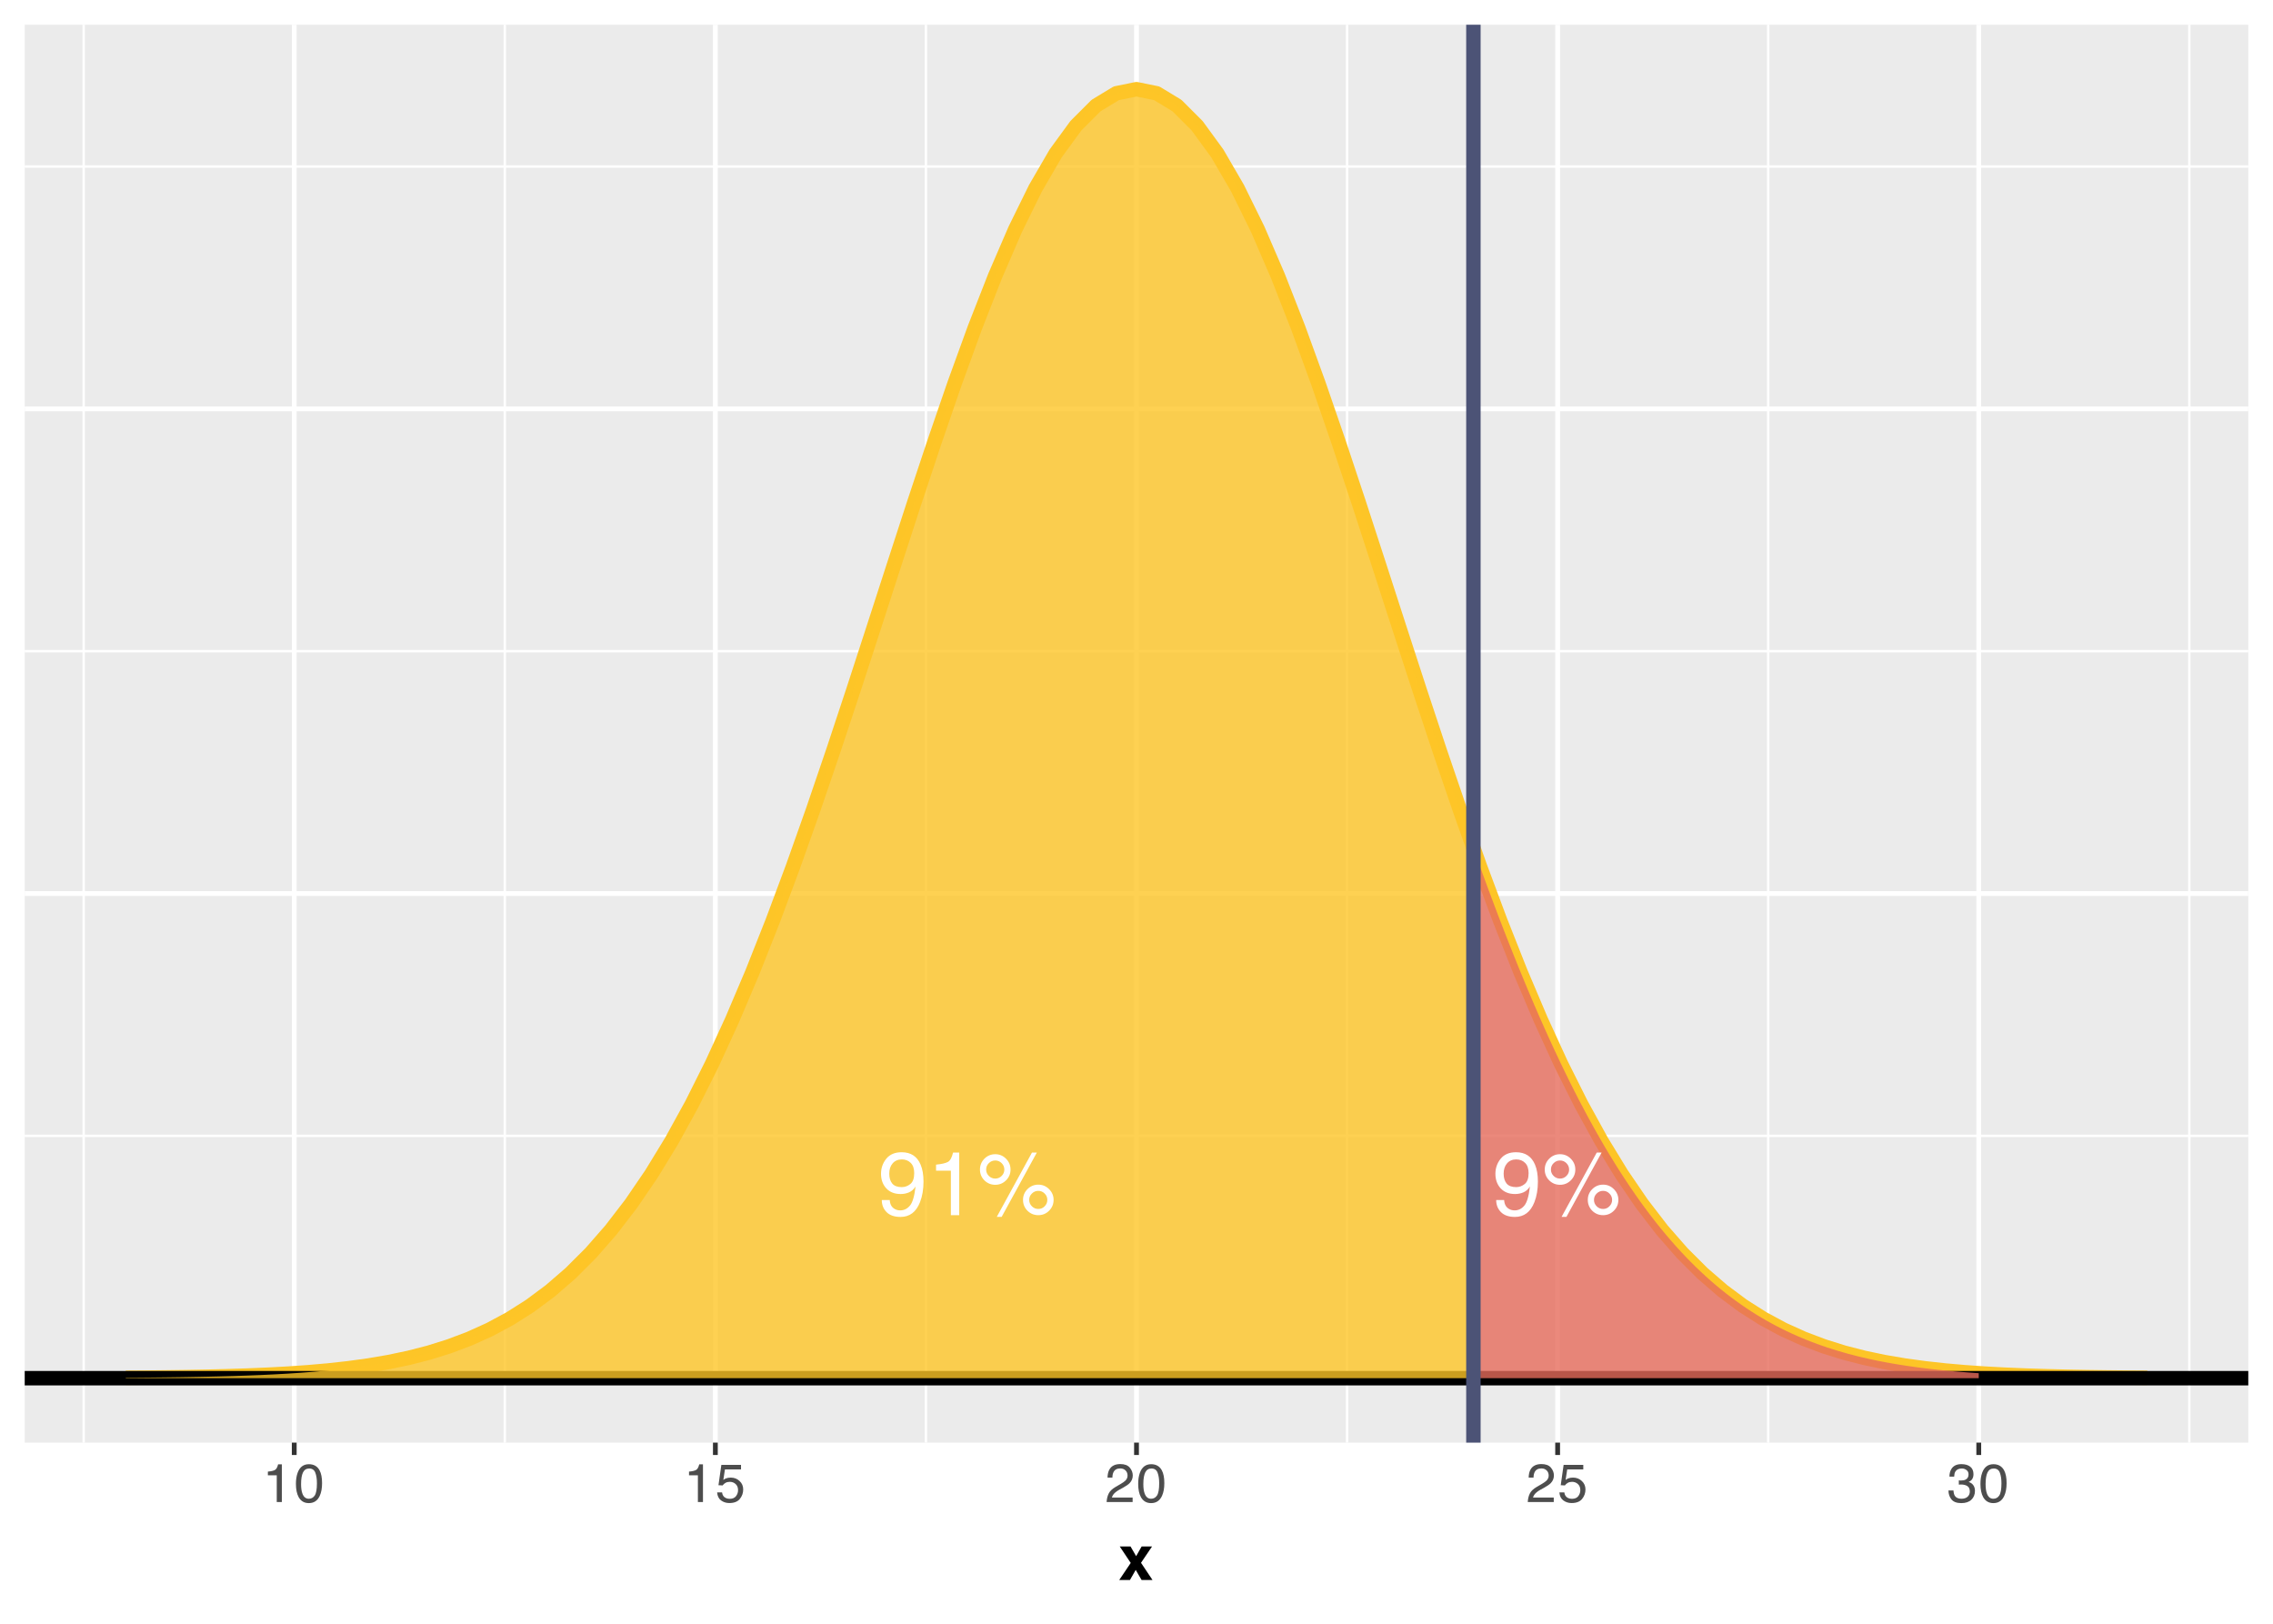
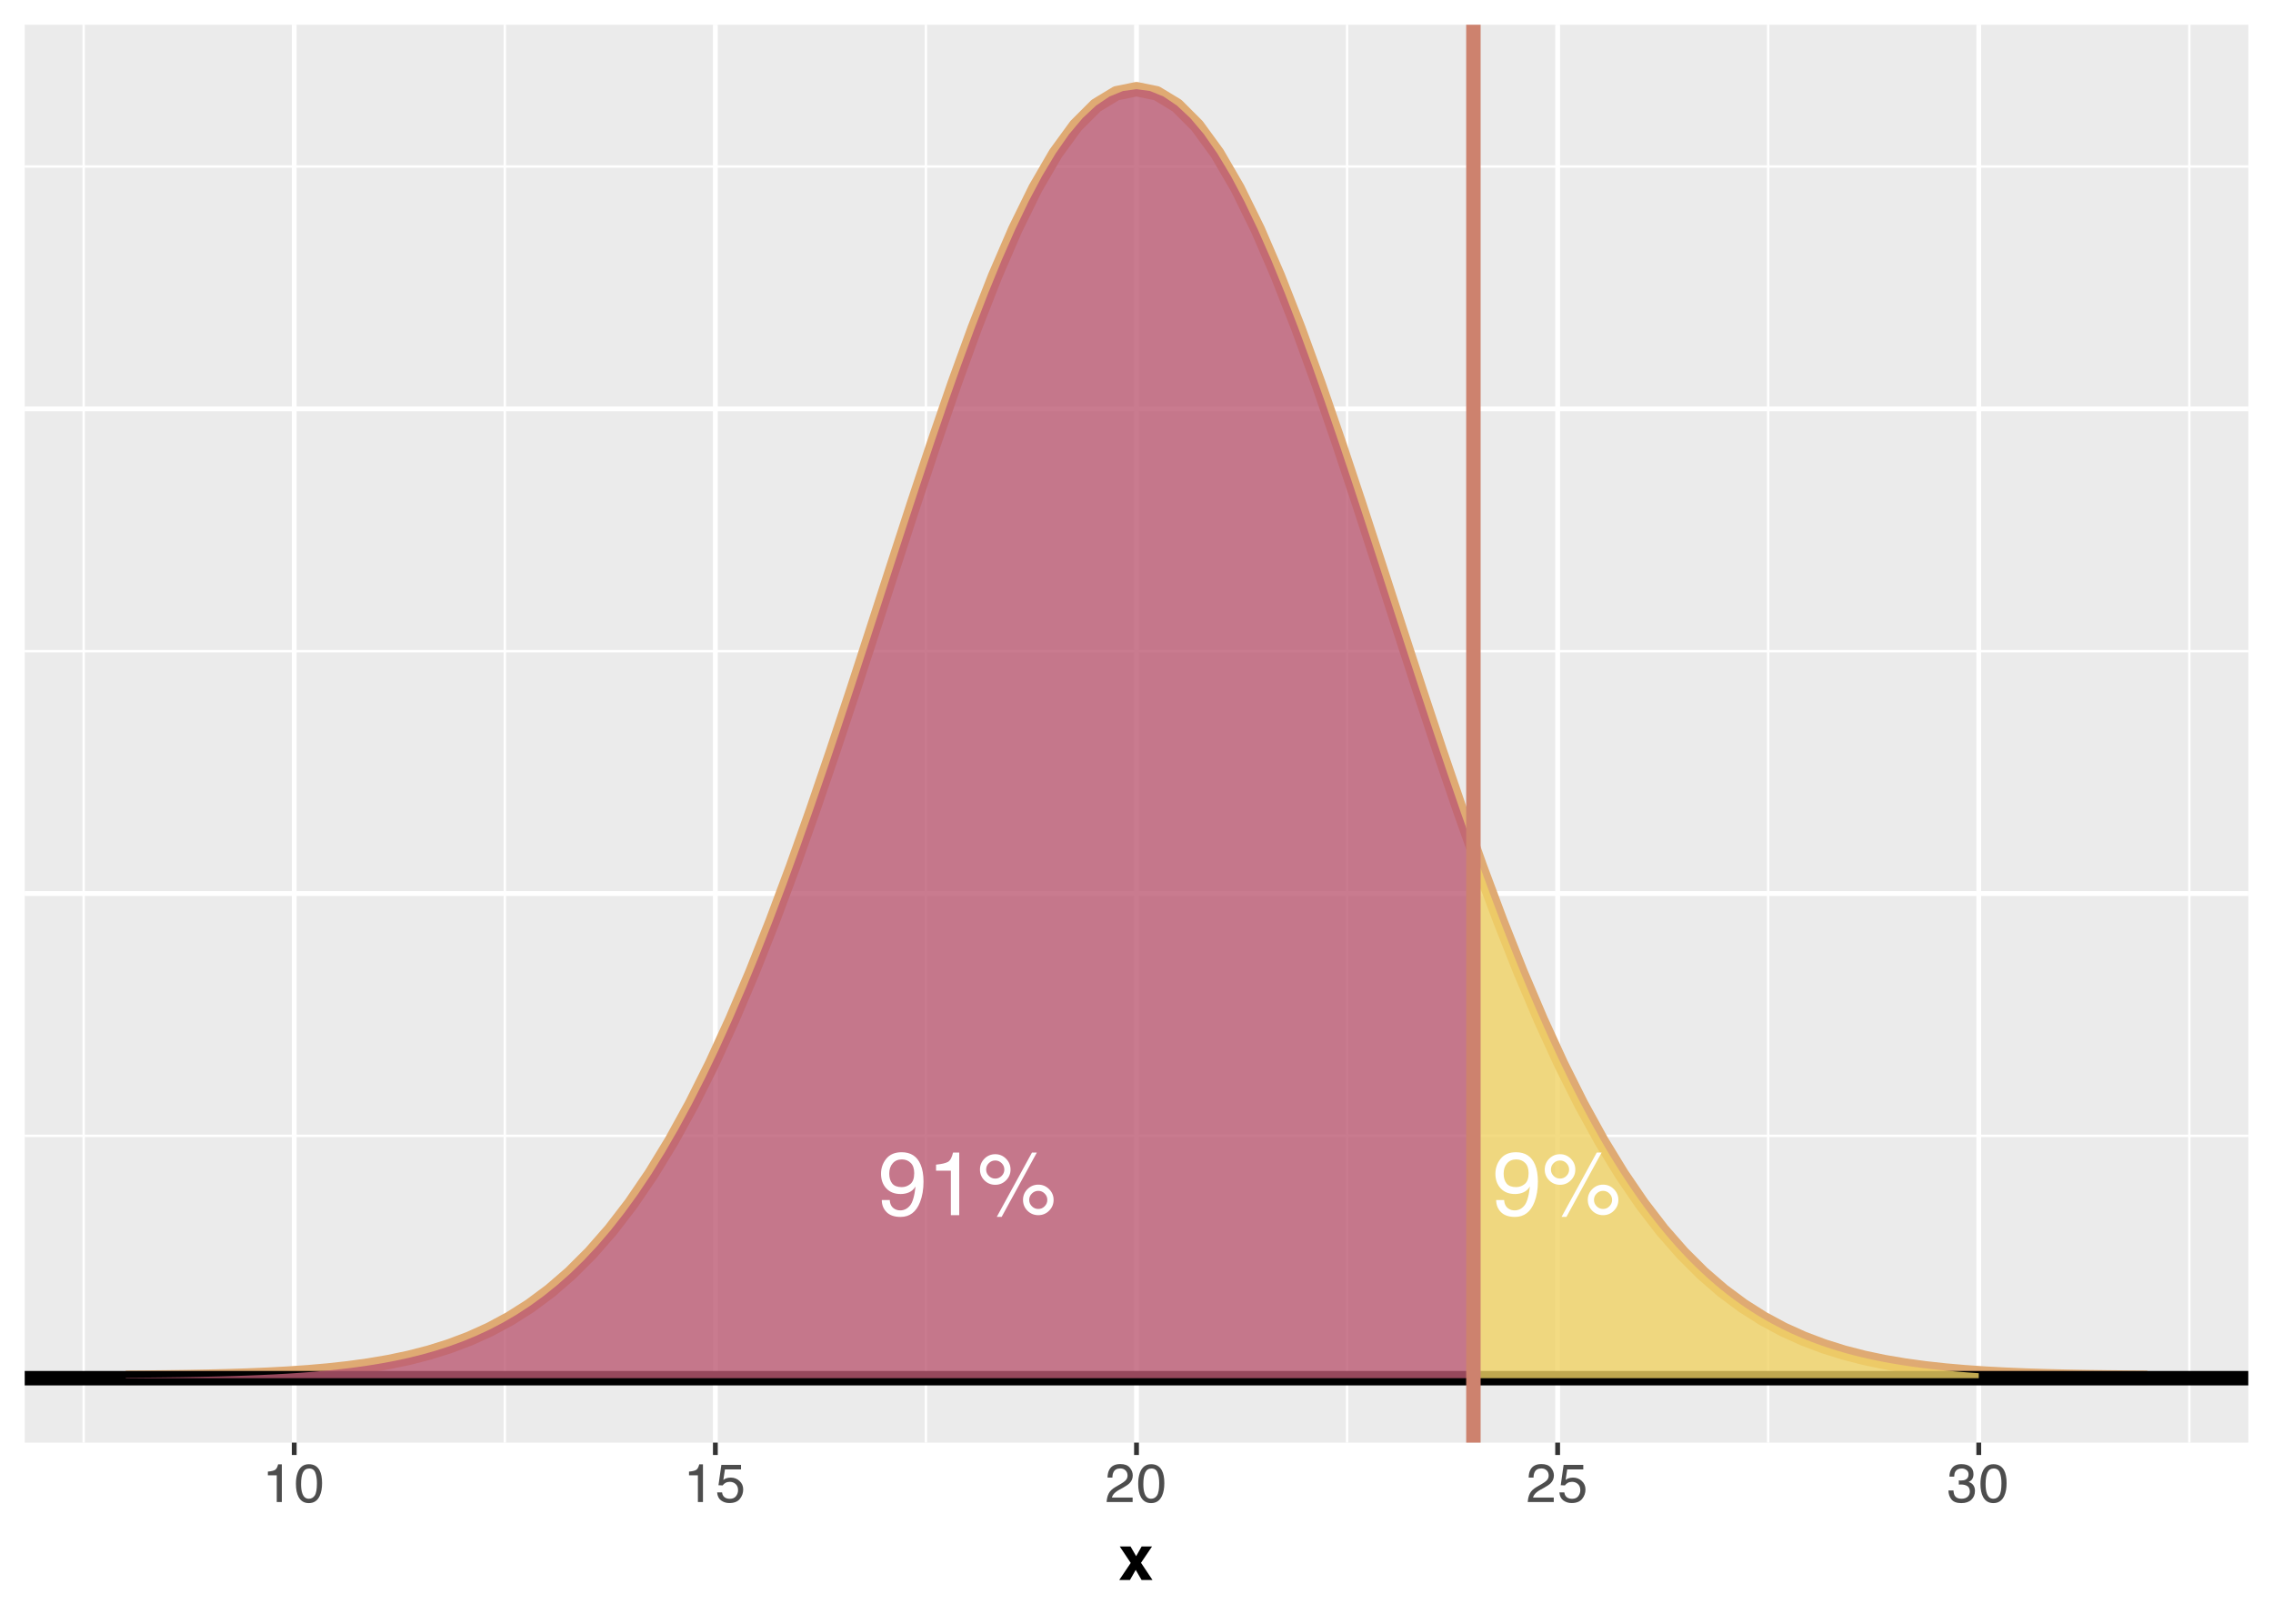
<svg xmlns="http://www.w3.org/2000/svg" xmlns:xlink="http://www.w3.org/1999/xlink" width="504" height="360" viewBox="0 0 504 360">
  <defs>
    <g>
      <g id="glyph-0-0">
        <path d="M 0.641 0 L 0.641 -14.297 L 11.984 -14.297 L 11.984 0 Z M 10.188 -1.797 L 10.188 -12.5 L 2.438 -12.5 L 2.438 -1.797 Z M 10.188 -1.797 " />
      </g>
      <g id="glyph-0-1">
        <path d="M 2.641 -3.359 C 2.691 -2.398 3.066 -1.734 3.766 -1.359 C 4.117 -1.16 4.52 -1.062 4.969 -1.062 C 5.801 -1.062 6.516 -1.41 7.109 -2.109 C 7.703 -2.805 8.117 -4.223 8.359 -6.359 C 7.973 -5.742 7.492 -5.312 6.922 -5.062 C 6.348 -4.812 5.727 -4.688 5.062 -4.688 C 3.719 -4.688 2.656 -5.102 1.875 -5.938 C 1.094 -6.781 0.703 -7.859 0.703 -9.172 C 0.703 -10.43 1.086 -11.539 1.859 -12.5 C 2.641 -13.469 3.781 -13.953 5.281 -13.953 C 7.312 -13.953 8.711 -13.035 9.484 -11.203 C 9.91 -10.203 10.125 -8.945 10.125 -7.438 C 10.125 -5.727 9.867 -4.219 9.359 -2.906 C 8.504 -0.707 7.062 0.391 5.031 0.391 C 3.676 0.391 2.645 0.035 1.938 -0.672 C 1.227 -1.391 0.875 -2.285 0.875 -3.359 Z M 5.297 -6.219 C 5.992 -6.219 6.629 -6.445 7.203 -6.906 C 7.773 -7.363 8.062 -8.164 8.062 -9.312 C 8.062 -10.332 7.801 -11.094 7.281 -11.594 C 6.77 -12.102 6.117 -12.359 5.328 -12.359 C 4.461 -12.359 3.781 -12.066 3.281 -11.484 C 2.781 -10.91 2.531 -10.145 2.531 -9.188 C 2.531 -8.281 2.75 -7.555 3.188 -7.016 C 3.633 -6.484 4.336 -6.219 5.297 -6.219 Z M 5.297 -6.219 " />
      </g>
      <g id="glyph-0-2">
        <path d="M 1.906 -9.859 L 1.906 -11.203 C 3.164 -11.328 4.047 -11.531 4.547 -11.812 C 5.047 -12.102 5.422 -12.789 5.672 -13.875 L 7.047 -13.875 L 7.047 0 L 5.188 0 L 5.188 -9.859 Z M 1.906 -9.859 " />
      </g>
      <g id="glyph-0-3">
        <path d="M 13.578 -6.766 C 14.516 -6.766 15.312 -6.43 15.969 -5.766 C 16.633 -5.109 16.969 -4.316 16.969 -3.391 C 16.969 -2.453 16.633 -1.648 15.969 -0.984 C 15.312 -0.328 14.516 0 13.578 0 C 12.641 0 11.836 -0.328 11.172 -0.984 C 10.516 -1.648 10.188 -2.453 10.188 -3.391 C 10.188 -4.316 10.516 -5.109 11.172 -5.766 C 11.836 -6.43 12.641 -6.766 13.578 -6.766 Z M 12.172 -13.875 L 13.25 -13.875 L 5.453 0.375 L 4.375 0.375 Z M 4.031 -8.109 C 4.582 -8.109 5.055 -8.305 5.453 -8.703 C 5.848 -9.098 6.047 -9.566 6.047 -10.109 C 6.047 -10.66 5.848 -11.133 5.453 -11.531 C 5.055 -11.926 4.582 -12.125 4.031 -12.125 C 3.477 -12.125 3.004 -11.926 2.609 -11.531 C 2.211 -11.145 2.016 -10.672 2.016 -10.109 C 2.016 -9.566 2.211 -9.098 2.609 -8.703 C 3.004 -8.305 3.477 -8.109 4.031 -8.109 Z M 4.031 -13.516 C 4.969 -13.516 5.766 -13.18 6.422 -12.516 C 7.086 -11.848 7.422 -11.047 7.422 -10.109 C 7.422 -9.18 7.086 -8.383 6.422 -7.719 C 5.766 -7.062 4.969 -6.734 4.031 -6.734 C 3.094 -6.734 2.289 -7.062 1.625 -7.719 C 0.969 -8.383 0.641 -9.18 0.641 -10.109 C 0.641 -11.047 0.969 -11.848 1.625 -12.516 C 2.289 -13.18 3.094 -13.516 4.031 -13.516 Z M 13.578 -1.375 C 14.129 -1.375 14.598 -1.57 14.984 -1.969 C 15.379 -2.363 15.578 -2.836 15.578 -3.391 C 15.578 -3.941 15.379 -4.41 14.984 -4.797 C 14.598 -5.191 14.129 -5.391 13.578 -5.391 C 13.023 -5.391 12.551 -5.191 12.156 -4.797 C 11.758 -4.41 11.562 -3.941 11.562 -3.391 C 11.562 -2.836 11.758 -2.363 12.156 -1.969 C 12.551 -1.57 13.023 -1.375 13.578 -1.375 Z M 13.578 -1.375 " />
      </g>
      <g id="glyph-1-0">
        <path d="M 0.391 0 L 0.391 -8.609 L 7.219 -8.609 L 7.219 0 Z M 6.141 -1.078 L 6.141 -7.531 L 1.469 -7.531 L 1.469 -1.078 Z M 6.141 -1.078 " />
      </g>
      <g id="glyph-1-1">
        <path d="M 1.156 -5.938 L 1.156 -6.75 C 1.914 -6.82 2.441 -6.945 2.734 -7.125 C 3.035 -7.301 3.266 -7.711 3.422 -8.359 L 4.25 -8.359 L 4.25 0 L 3.125 0 L 3.125 -5.938 Z M 1.156 -5.938 " />
      </g>
      <g id="glyph-1-2">
        <path d="M 3.25 -8.391 C 4.332 -8.391 5.117 -7.941 5.609 -7.047 C 5.984 -6.359 6.172 -5.41 6.172 -4.203 C 6.172 -3.066 6 -2.125 5.656 -1.375 C 5.164 -0.301 4.359 0.234 3.234 0.234 C 2.234 0.234 1.484 -0.203 0.984 -1.078 C 0.578 -1.816 0.375 -2.801 0.375 -4.031 C 0.375 -4.977 0.5 -5.797 0.75 -6.484 C 1.207 -7.754 2.039 -8.391 3.25 -8.391 Z M 3.234 -0.734 C 3.785 -0.734 4.223 -0.973 4.547 -1.453 C 4.867 -1.941 5.031 -2.848 5.031 -4.172 C 5.031 -5.117 4.91 -5.898 4.672 -6.516 C 4.441 -7.129 3.988 -7.438 3.312 -7.438 C 2.688 -7.438 2.227 -7.145 1.938 -6.562 C 1.656 -5.977 1.516 -5.117 1.516 -3.984 C 1.516 -3.129 1.609 -2.441 1.797 -1.922 C 2.078 -1.129 2.555 -0.734 3.234 -0.734 Z M 3.234 -0.734 " />
      </g>
      <g id="glyph-1-3">
        <path d="M 1.484 -2.141 C 1.555 -1.535 1.836 -1.117 2.328 -0.891 C 2.578 -0.773 2.863 -0.719 3.188 -0.719 C 3.812 -0.719 4.273 -0.914 4.578 -1.312 C 4.879 -1.707 5.031 -2.148 5.031 -2.641 C 5.031 -3.223 4.848 -3.676 4.484 -4 C 4.129 -4.32 3.703 -4.484 3.203 -4.484 C 2.836 -4.484 2.523 -4.41 2.266 -4.266 C 2.004 -4.129 1.785 -3.938 1.609 -3.688 L 0.688 -3.734 L 1.328 -8.25 L 5.688 -8.25 L 5.688 -7.234 L 2.125 -7.234 L 1.766 -4.906 C 1.961 -5.051 2.148 -5.16 2.328 -5.234 C 2.641 -5.359 3 -5.422 3.406 -5.422 C 4.176 -5.422 4.828 -5.172 5.359 -4.672 C 5.898 -4.18 6.172 -3.555 6.172 -2.797 C 6.172 -2.004 5.922 -1.301 5.422 -0.688 C 4.93 -0.082 4.148 0.219 3.078 0.219 C 2.398 0.219 1.797 0.023 1.266 -0.359 C 0.742 -0.742 0.453 -1.336 0.391 -2.141 Z M 1.484 -2.141 " />
      </g>
      <g id="glyph-1-4">
        <path d="M 0.375 0 C 0.414 -0.719 0.566 -1.344 0.828 -1.875 C 1.086 -2.414 1.594 -2.906 2.344 -3.344 L 3.469 -4 C 3.969 -4.289 4.32 -4.539 4.531 -4.75 C 4.852 -5.07 5.016 -5.441 5.016 -5.859 C 5.016 -6.348 4.863 -6.734 4.562 -7.016 C 4.27 -7.305 3.883 -7.453 3.406 -7.453 C 2.676 -7.453 2.176 -7.18 1.906 -6.641 C 1.75 -6.336 1.664 -5.93 1.656 -5.422 L 0.578 -5.422 C 0.586 -6.148 0.723 -6.742 0.984 -7.203 C 1.441 -8.016 2.25 -8.422 3.406 -8.422 C 4.363 -8.422 5.062 -8.16 5.5 -7.641 C 5.945 -7.117 6.172 -6.539 6.172 -5.906 C 6.172 -5.238 5.938 -4.664 5.469 -4.188 C 5.195 -3.906 4.707 -3.566 4 -3.172 L 3.188 -2.734 C 2.812 -2.523 2.516 -2.32 2.297 -2.125 C 1.898 -1.789 1.648 -1.414 1.547 -1 L 6.141 -1 L 6.141 0 Z M 0.375 0 " />
      </g>
      <g id="glyph-1-5">
        <path d="M 3.125 0.234 C 2.125 0.234 1.398 -0.035 0.953 -0.578 C 0.504 -1.129 0.281 -1.797 0.281 -2.578 L 1.391 -2.578 C 1.43 -2.035 1.531 -1.641 1.688 -1.391 C 1.969 -0.953 2.461 -0.734 3.172 -0.734 C 3.734 -0.734 4.18 -0.879 4.516 -1.172 C 4.848 -1.473 5.016 -1.859 5.016 -2.328 C 5.016 -2.898 4.836 -3.301 4.484 -3.531 C 4.129 -3.77 3.641 -3.891 3.016 -3.891 C 2.941 -3.891 2.867 -3.883 2.797 -3.875 C 2.723 -3.875 2.648 -3.875 2.578 -3.875 L 2.578 -4.812 C 2.691 -4.789 2.785 -4.781 2.859 -4.781 C 2.93 -4.781 3.008 -4.781 3.094 -4.781 C 3.488 -4.781 3.812 -4.844 4.062 -4.969 C 4.508 -5.188 4.734 -5.578 4.734 -6.141 C 4.734 -6.555 4.582 -6.875 4.281 -7.094 C 3.988 -7.32 3.645 -7.438 3.25 -7.438 C 2.551 -7.438 2.066 -7.203 1.797 -6.734 C 1.648 -6.484 1.566 -6.117 1.547 -5.641 L 0.5 -5.641 C 0.5 -6.266 0.625 -6.797 0.875 -7.234 C 1.301 -8.016 2.055 -8.406 3.141 -8.406 C 3.992 -8.406 4.656 -8.211 5.125 -7.828 C 5.594 -7.453 5.828 -6.898 5.828 -6.172 C 5.828 -5.66 5.691 -5.242 5.422 -4.922 C 5.242 -4.723 5.02 -4.566 4.75 -4.453 C 5.188 -4.328 5.531 -4.094 5.781 -3.75 C 6.031 -3.406 6.156 -2.984 6.156 -2.484 C 6.156 -1.68 5.891 -1.023 5.359 -0.516 C 4.836 -0.016 4.094 0.234 3.125 0.234 Z M 3.125 0.234 " />
      </g>
      <g id="glyph-2-0">
        <path d="M 1.047 -10.078 L 9.172 -10.078 L 9.172 0 L 1.047 0 Z M 7.906 -1.266 L 7.906 -8.812 L 2.312 -8.812 L 2.312 -1.266 Z M 7.906 -1.266 " />
      </g>
      <g id="glyph-2-1">
        <path d="M 7.547 0 L 5.125 0 L 3.828 -2.234 L 2.547 0 L 0.172 0 L 2.719 -3.781 L 0.281 -7.438 L 2.672 -7.438 L 3.922 -5.281 L 5.141 -7.438 L 7.453 -7.438 L 5 -3.812 Z M 7.547 0 " />
      </g>
    </g>
    <clipPath id="clip-0">
      <path clip-rule="nonzero" d="M 5.48 5.48 L 498.523 5.48 L 498.523 319.852 L 5.48 319.852 Z M 5.48 5.48 " />
    </clipPath>
    <clipPath id="clip-1">
      <path clip-rule="nonzero" d="M 5.48 251 L 498.523 251 L 498.523 253 L 5.48 253 Z M 5.48 251 " />
    </clipPath>
    <clipPath id="clip-2">
      <path clip-rule="nonzero" d="M 5.48 144 L 498.523 144 L 498.523 145 L 5.48 145 Z M 5.48 144 " />
    </clipPath>
    <clipPath id="clip-3">
      <path clip-rule="nonzero" d="M 5.48 36 L 498.523 36 L 498.523 38 L 5.48 38 Z M 5.48 36 " />
    </clipPath>
    <clipPath id="clip-4">
      <path clip-rule="nonzero" d="M 18 5.48 L 19 5.48 L 19 319.852 L 18 319.852 Z M 18 5.48 " />
    </clipPath>
    <clipPath id="clip-5">
      <path clip-rule="nonzero" d="M 111 5.48 L 113 5.48 L 113 319.852 L 111 319.852 Z M 111 5.48 " />
    </clipPath>
    <clipPath id="clip-6">
      <path clip-rule="nonzero" d="M 205 5.48 L 206 5.48 L 206 319.852 L 205 319.852 Z M 205 5.48 " />
    </clipPath>
    <clipPath id="clip-7">
      <path clip-rule="nonzero" d="M 298 5.48 L 299 5.48 L 299 319.852 L 298 319.852 Z M 298 5.48 " />
    </clipPath>
    <clipPath id="clip-8">
      <path clip-rule="nonzero" d="M 391 5.48 L 393 5.48 L 393 319.852 L 391 319.852 Z M 391 5.48 " />
    </clipPath>
    <clipPath id="clip-9">
      <path clip-rule="nonzero" d="M 485 5.48 L 486 5.48 L 486 319.852 L 485 319.852 Z M 485 5.48 " />
    </clipPath>
    <clipPath id="clip-10">
      <path clip-rule="nonzero" d="M 5.48 305 L 498.523 305 L 498.523 307 L 5.48 307 Z M 5.48 305 " />
    </clipPath>
    <clipPath id="clip-11">
      <path clip-rule="nonzero" d="M 5.48 197 L 498.523 197 L 498.523 199 L 5.48 199 Z M 5.48 197 " />
    </clipPath>
    <clipPath id="clip-12">
      <path clip-rule="nonzero" d="M 5.48 90 L 498.523 90 L 498.523 92 L 5.48 92 Z M 5.48 90 " />
    </clipPath>
    <clipPath id="clip-13">
      <path clip-rule="nonzero" d="M 64 5.48 L 66 5.48 L 66 319.852 L 64 319.852 Z M 64 5.48 " />
    </clipPath>
    <clipPath id="clip-14">
      <path clip-rule="nonzero" d="M 158 5.48 L 160 5.48 L 160 319.852 L 158 319.852 Z M 158 5.48 " />
    </clipPath>
    <clipPath id="clip-15">
      <path clip-rule="nonzero" d="M 251 5.48 L 253 5.48 L 253 319.852 L 251 319.852 Z M 251 5.48 " />
    </clipPath>
    <clipPath id="clip-16">
      <path clip-rule="nonzero" d="M 344 5.48 L 346 5.48 L 346 319.852 L 344 319.852 Z M 344 5.48 " />
    </clipPath>
    <clipPath id="clip-17">
      <path clip-rule="nonzero" d="M 438 5.48 L 440 5.48 L 440 319.852 L 438 319.852 Z M 438 5.48 " />
    </clipPath>
    <clipPath id="clip-18">
      <path clip-rule="nonzero" d="M 5.48 303 L 498.523 303 L 498.523 308 L 5.48 308 Z M 5.48 303 " />
    </clipPath>
    <clipPath id="clip-19">
      <path clip-rule="nonzero" d="M 325 5.48 L 329 5.48 L 329 319.852 L 325 319.852 Z M 325 5.48 " />
    </clipPath>
  </defs>
  <rect x="-50.4" y="-36" width="604.8" height="432" fill="rgb(100%, 100%, 100%)" fill-opacity="1" />
  <rect x="-50.4" y="-36" width="604.8" height="432" fill="rgb(100%, 100%, 100%)" fill-opacity="1" />
  <path fill="none" stroke-width="1.067" stroke-linecap="round" stroke-linejoin="round" stroke="rgb(100%, 100%, 100%)" stroke-opacity="1" stroke-miterlimit="10" d="M 0 360 L 504 360 L 504 0 L 0 0 Z M 0 360 " />
  <g clip-path="url(#clip-0)">
    <path fill-rule="nonzero" fill="rgb(92.157%, 92.157%, 92.157%)" fill-opacity="1" d="M 5.48 319.848 L 498.523 319.848 L 498.523 5.477 L 5.48 5.477 Z M 5.48 319.848 " />
  </g>
  <g clip-path="url(#clip-1)">
    <path fill="none" stroke-width="0.533" stroke-linecap="butt" stroke-linejoin="round" stroke="rgb(100%, 100%, 100%)" stroke-opacity="1" stroke-miterlimit="10" d="M 5.48 251.832 L 498.52 251.832 " />
  </g>
  <g clip-path="url(#clip-2)">
    <path fill="none" stroke-width="0.533" stroke-linecap="butt" stroke-linejoin="round" stroke="rgb(100%, 100%, 100%)" stroke-opacity="1" stroke-miterlimit="10" d="M 5.48 144.375 L 498.52 144.375 " />
  </g>
  <g clip-path="url(#clip-3)">
    <path fill="none" stroke-width="0.533" stroke-linecap="butt" stroke-linejoin="round" stroke="rgb(100%, 100%, 100%)" stroke-opacity="1" stroke-miterlimit="10" d="M 5.48 36.922 L 498.52 36.922 " />
  </g>
  <g clip-path="url(#clip-4)">
    <path fill="none" stroke-width="0.533" stroke-linecap="butt" stroke-linejoin="round" stroke="rgb(100%, 100%, 100%)" stroke-opacity="1" stroke-miterlimit="10" d="M 18.551 319.848 L 18.551 5.48 " />
  </g>
  <g clip-path="url(#clip-5)">
    <path fill="none" stroke-width="0.533" stroke-linecap="butt" stroke-linejoin="round" stroke="rgb(100%, 100%, 100%)" stroke-opacity="1" stroke-miterlimit="10" d="M 111.93 319.848 L 111.93 5.48 " />
  </g>
  <g clip-path="url(#clip-6)">
    <path fill="none" stroke-width="0.533" stroke-linecap="butt" stroke-linejoin="round" stroke="rgb(100%, 100%, 100%)" stroke-opacity="1" stroke-miterlimit="10" d="M 205.309 319.848 L 205.309 5.48 " />
  </g>
  <g clip-path="url(#clip-7)">
    <path fill="none" stroke-width="0.533" stroke-linecap="butt" stroke-linejoin="round" stroke="rgb(100%, 100%, 100%)" stroke-opacity="1" stroke-miterlimit="10" d="M 298.691 319.848 L 298.691 5.48 " />
  </g>
  <g clip-path="url(#clip-8)">
    <path fill="none" stroke-width="0.533" stroke-linecap="butt" stroke-linejoin="round" stroke="rgb(100%, 100%, 100%)" stroke-opacity="1" stroke-miterlimit="10" d="M 392.07 319.848 L 392.07 5.48 " />
  </g>
  <g clip-path="url(#clip-9)">
    <path fill="none" stroke-width="0.533" stroke-linecap="butt" stroke-linejoin="round" stroke="rgb(100%, 100%, 100%)" stroke-opacity="1" stroke-miterlimit="10" d="M 485.449 319.848 L 485.449 5.48 " />
  </g>
  <g clip-path="url(#clip-10)">
    <path fill="none" stroke-width="1.067" stroke-linecap="butt" stroke-linejoin="round" stroke="rgb(100%, 100%, 100%)" stroke-opacity="1" stroke-miterlimit="10" d="M 5.48 305.559 L 498.52 305.559 " />
  </g>
  <g clip-path="url(#clip-11)">
    <path fill="none" stroke-width="1.067" stroke-linecap="butt" stroke-linejoin="round" stroke="rgb(100%, 100%, 100%)" stroke-opacity="1" stroke-miterlimit="10" d="M 5.48 198.105 L 498.52 198.105 " />
  </g>
  <g clip-path="url(#clip-12)">
    <path fill="none" stroke-width="1.067" stroke-linecap="butt" stroke-linejoin="round" stroke="rgb(100%, 100%, 100%)" stroke-opacity="1" stroke-miterlimit="10" d="M 5.48 90.648 L 498.52 90.648 " />
  </g>
  <g clip-path="url(#clip-13)">
    <path fill="none" stroke-width="1.067" stroke-linecap="butt" stroke-linejoin="round" stroke="rgb(100%, 100%, 100%)" stroke-opacity="1" stroke-miterlimit="10" d="M 65.242 319.848 L 65.242 5.48 " />
  </g>
  <g clip-path="url(#clip-14)">
    <path fill="none" stroke-width="1.067" stroke-linecap="butt" stroke-linejoin="round" stroke="rgb(100%, 100%, 100%)" stroke-opacity="1" stroke-miterlimit="10" d="M 158.621 319.848 L 158.621 5.48 " />
  </g>
  <g clip-path="url(#clip-15)">
    <path fill="none" stroke-width="1.067" stroke-linecap="butt" stroke-linejoin="round" stroke="rgb(100%, 100%, 100%)" stroke-opacity="1" stroke-miterlimit="10" d="M 252 319.848 L 252 5.48 " />
  </g>
  <g clip-path="url(#clip-16)">
    <path fill="none" stroke-width="1.067" stroke-linecap="butt" stroke-linejoin="round" stroke="rgb(100%, 100%, 100%)" stroke-opacity="1" stroke-miterlimit="10" d="M 345.379 319.848 L 345.379 5.48 " />
  </g>
  <g clip-path="url(#clip-17)">
    <path fill="none" stroke-width="1.067" stroke-linecap="butt" stroke-linejoin="round" stroke="rgb(100%, 100%, 100%)" stroke-opacity="1" stroke-miterlimit="10" d="M 438.758 319.848 L 438.758 5.48 " />
  </g>
-   <path fill="none" stroke-width="3.201" stroke-linecap="butt" stroke-linejoin="round" stroke="rgb(99.216%, 77.255%, 15.294%)" stroke-opacity="1" stroke-miterlimit="10" d="M 27.891 305.465 L 32.371 305.43 L 36.855 305.379 L 41.336 305.316 L 45.82 305.23 L 50.301 305.121 L 54.785 304.977 L 59.266 304.789 L 63.746 304.551 L 68.23 304.242 L 72.711 303.852 L 77.195 303.359 L 81.676 302.746 L 86.16 301.984 L 90.641 301.043 L 95.125 299.891 L 99.605 298.488 L 104.086 296.797 L 108.57 294.773 L 113.051 292.363 L 117.535 289.516 L 122.016 286.184 L 126.5 282.305 L 130.98 277.832 L 135.465 272.707 L 139.945 266.883 L 144.426 260.316 L 148.91 252.973 L 153.391 244.828 L 157.875 235.871 L 162.355 226.098 L 166.84 215.539 L 171.32 204.223 L 175.805 192.211 L 180.285 179.586 L 184.766 166.449 L 189.25 152.922 L 193.73 139.148 L 198.215 125.289 L 202.695 111.52 L 207.18 98.031 L 211.66 85.023 L 216.141 72.695 L 220.625 61.246 L 225.105 50.867 L 229.59 41.742 L 234.07 34.031 L 238.555 27.883 L 243.035 23.402 L 247.52 20.684 L 252 19.77 L 256.48 20.684 L 260.965 23.402 L 265.445 27.883 L 269.93 34.031 L 274.41 41.742 L 278.895 50.867 L 283.375 61.246 L 287.859 72.695 L 292.34 85.023 L 296.82 98.031 L 301.305 111.52 L 305.785 125.289 L 310.27 139.148 L 314.75 152.922 L 319.234 166.449 L 323.715 179.586 L 328.195 192.211 L 332.68 204.223 L 337.16 215.539 L 341.645 226.098 L 346.125 235.871 L 350.609 244.828 L 355.09 252.973 L 359.574 260.316 L 364.055 266.883 L 368.535 272.707 L 373.02 277.832 L 377.5 282.305 L 381.984 286.184 L 386.465 289.516 L 390.949 292.363 L 395.43 294.773 L 399.914 296.797 L 404.395 298.488 L 408.875 299.891 L 413.359 301.043 L 417.84 301.984 L 422.324 302.746 L 426.805 303.359 L 431.289 303.852 L 435.77 304.242 L 440.254 304.551 L 444.734 304.789 L 449.215 304.977 L 453.699 305.121 L 458.18 305.23 L 462.664 305.316 L 467.145 305.379 L 471.629 305.43 L 476.109 305.465 " />
+   <path fill="none" stroke-width="3.201" stroke-linecap="butt" stroke-linejoin="round" stroke="rgb(87.451%, 66.667%, 45.098%)" stroke-opacity="1" stroke-miterlimit="10" d="M 27.891 305.465 L 32.371 305.43 L 36.855 305.379 L 41.336 305.316 L 45.82 305.23 L 50.301 305.121 L 54.785 304.977 L 59.266 304.789 L 63.746 304.551 L 68.23 304.242 L 72.711 303.852 L 77.195 303.359 L 81.676 302.746 L 86.16 301.984 L 90.641 301.043 L 95.125 299.891 L 99.605 298.488 L 104.086 296.797 L 108.57 294.773 L 113.051 292.363 L 117.535 289.516 L 122.016 286.184 L 126.5 282.305 L 130.98 277.832 L 135.465 272.707 L 139.945 266.883 L 144.426 260.316 L 148.91 252.973 L 153.391 244.828 L 157.875 235.871 L 162.355 226.098 L 166.84 215.539 L 171.32 204.223 L 175.805 192.211 L 180.285 179.586 L 184.766 166.449 L 189.25 152.922 L 193.73 139.148 L 198.215 125.289 L 202.695 111.52 L 207.18 98.031 L 211.66 85.023 L 216.141 72.695 L 220.625 61.246 L 225.105 50.867 L 229.59 41.742 L 234.07 34.031 L 238.555 27.883 L 243.035 23.402 L 247.52 20.684 L 252 19.77 L 256.48 20.684 L 260.965 23.402 L 265.445 27.883 L 269.93 34.031 L 274.41 41.742 L 278.895 50.867 L 283.375 61.246 L 287.859 72.695 L 292.34 85.023 L 296.82 98.031 L 301.305 111.52 L 305.785 125.289 L 310.27 139.148 L 314.75 152.922 L 319.234 166.449 L 323.715 179.586 L 328.195 192.211 L 332.68 204.223 L 337.16 215.539 L 341.645 226.098 L 346.125 235.871 L 350.609 244.828 L 355.09 252.973 L 359.574 260.316 L 364.055 266.883 L 368.535 272.707 L 373.02 277.832 L 377.5 282.305 L 381.984 286.184 L 386.465 289.516 L 390.949 292.363 L 395.43 294.773 L 399.914 296.797 L 404.395 298.488 L 408.875 299.891 L 413.359 301.043 L 417.84 301.984 L 422.324 302.746 L 426.805 303.359 L 431.289 303.852 L 435.77 304.242 L 440.254 304.551 L 444.734 304.789 L 449.215 304.977 L 453.699 305.121 L 458.18 305.23 L 462.664 305.316 L 467.145 305.379 L 471.629 305.43 L 476.109 305.465 " />
  <g clip-path="url(#clip-18)">
    <path fill="none" stroke-width="3.201" stroke-linecap="butt" stroke-linejoin="round" stroke="rgb(0%, 0%, 0%)" stroke-opacity="1" stroke-miterlimit="10" d="M 5.48 305.559 L 498.52 305.559 " />
  </g>
-   <path fill-rule="nonzero" fill="rgb(99.216%, 77.255%, 15.294%)" fill-opacity="0.8" d="M 27.891 305.465 L 30.879 305.441 L 33.867 305.414 L 36.855 305.379 L 39.844 305.34 L 42.832 305.289 L 45.82 305.23 L 48.809 305.16 L 51.797 305.078 L 54.785 304.977 L 57.773 304.859 L 60.762 304.715 L 63.746 304.551 L 66.734 304.352 L 69.723 304.121 L 72.711 303.852 L 75.699 303.535 L 78.688 303.172 L 81.676 302.746 L 84.664 302.254 L 87.652 301.691 L 90.641 301.043 L 93.629 300.301 L 96.617 299.453 L 99.605 298.488 L 102.594 297.395 L 105.582 296.16 L 108.57 294.773 L 111.559 293.211 L 114.547 291.465 L 117.535 289.516 L 120.523 287.352 L 123.512 284.953 L 126.5 282.305 L 129.488 279.395 L 132.477 276.199 L 135.465 272.707 L 138.449 268.902 L 141.438 264.777 L 144.426 260.316 L 147.414 255.508 L 150.402 250.348 L 153.391 244.828 L 156.379 238.945 L 159.367 232.703 L 162.355 226.098 L 165.344 219.145 L 168.332 211.848 L 171.32 204.223 L 174.309 196.289 L 177.297 188.066 L 180.285 179.586 L 183.273 170.879 L 186.262 161.977 L 189.25 152.922 L 192.238 143.758 L 195.227 134.531 L 198.215 125.289 L 201.203 116.09 L 204.191 106.984 L 207.18 98.031 L 210.168 89.293 L 213.156 80.828 L 216.141 72.695 L 219.129 64.953 L 222.117 57.656 L 225.105 50.867 L 228.094 44.633 L 231.082 39.008 L 234.07 34.031 L 237.059 29.75 L 240.047 26.199 L 243.035 23.402 L 246.023 21.391 L 249.012 20.176 L 252 19.77 L 254.988 20.176 L 257.977 21.391 L 260.965 23.402 L 263.953 26.199 L 266.941 29.75 L 269.93 34.031 L 272.918 39.008 L 275.906 44.633 L 278.895 50.867 L 281.883 57.656 L 284.871 64.953 L 287.859 72.695 L 290.844 80.828 L 293.832 89.293 L 296.82 98.031 L 299.809 106.984 L 302.797 116.09 L 305.785 125.289 L 308.773 134.531 L 311.762 143.758 L 314.75 152.922 L 317.738 161.977 L 320.727 170.879 L 323.715 179.586 L 326.703 188.066 L 326.703 305.559 L 27.891 305.559 Z M 27.891 305.465 " />
-   <path fill-rule="nonzero" fill="rgb(90.196%, 42.353%, 36.078%)" fill-opacity="0.8" d="M 326.703 188.066 L 327.824 191.184 L 328.945 194.258 L 330.066 197.297 L 331.184 200.293 L 332.305 203.246 L 333.426 206.156 L 334.547 209.023 L 335.668 211.848 L 336.789 214.621 L 337.91 217.352 L 339.027 220.031 L 340.148 222.664 L 341.27 225.25 L 342.391 227.785 L 343.512 230.27 L 344.633 232.703 L 345.754 235.086 L 346.875 237.418 L 347.992 239.703 L 349.113 241.934 L 350.234 244.113 L 351.355 246.242 L 352.477 248.32 L 353.598 250.348 L 354.719 252.324 L 355.836 254.254 L 356.957 256.129 L 358.078 257.957 L 359.199 259.734 L 360.32 261.465 L 361.441 263.145 L 362.562 264.777 L 363.68 266.363 L 364.801 267.902 L 365.922 269.398 L 367.043 270.844 L 368.164 272.25 L 369.285 273.609 L 370.406 274.926 L 371.523 276.199 L 372.645 277.43 L 373.766 278.621 L 374.887 279.773 L 376.008 280.883 L 377.129 281.957 L 378.25 282.992 L 379.367 283.992 L 380.488 284.953 L 381.609 285.883 L 382.73 286.773 L 383.852 287.637 L 384.973 288.461 L 386.094 289.258 L 387.211 290.023 L 388.332 290.758 L 389.453 291.465 L 390.574 292.141 L 391.695 292.793 L 392.816 293.414 L 393.938 294.012 L 395.055 294.586 L 396.176 295.133 L 397.297 295.66 L 398.418 296.16 L 399.539 296.641 L 400.66 297.102 L 401.781 297.539 L 402.902 297.961 L 404.02 298.359 L 405.141 298.742 L 406.262 299.105 L 407.383 299.453 L 408.504 299.781 L 409.625 300.098 L 410.746 300.398 L 411.863 300.684 L 412.984 300.953 L 414.105 301.211 L 415.227 301.457 L 416.348 301.691 L 417.469 301.91 L 418.59 302.121 L 419.707 302.32 L 420.828 302.508 L 421.949 302.688 L 423.07 302.859 L 424.191 303.02 L 425.312 303.172 L 426.434 303.316 L 427.551 303.449 L 428.672 303.578 L 429.793 303.699 L 430.914 303.816 L 433.156 304.027 L 434.277 304.121 L 435.395 304.211 L 436.516 304.297 L 437.637 304.379 L 438.758 304.453 L 438.758 305.559 L 326.703 305.559 Z M 326.703 188.066 " />
+   <path fill-rule="nonzero" fill="rgb(73.333%, 35.294%, 45.098%)" fill-opacity="0.8" d="M 27.891 305.465 L 30.879 305.441 L 33.867 305.414 L 36.855 305.379 L 39.844 305.34 L 42.832 305.289 L 45.82 305.23 L 48.809 305.16 L 51.797 305.078 L 54.785 304.977 L 57.773 304.859 L 60.762 304.715 L 63.746 304.551 L 66.734 304.352 L 69.723 304.121 L 72.711 303.852 L 75.699 303.535 L 78.688 303.172 L 81.676 302.746 L 84.664 302.254 L 87.652 301.691 L 90.641 301.043 L 93.629 300.301 L 96.617 299.453 L 99.605 298.488 L 102.594 297.395 L 105.582 296.16 L 108.57 294.773 L 111.559 293.211 L 114.547 291.465 L 117.535 289.516 L 120.523 287.352 L 123.512 284.953 L 126.5 282.305 L 129.488 279.395 L 132.477 276.199 L 135.465 272.707 L 138.449 268.902 L 141.438 264.777 L 144.426 260.316 L 147.414 255.508 L 150.402 250.348 L 153.391 244.828 L 156.379 238.945 L 159.367 232.703 L 162.355 226.098 L 165.344 219.145 L 168.332 211.848 L 171.32 204.223 L 174.309 196.289 L 177.297 188.066 L 180.285 179.586 L 183.273 170.879 L 186.262 161.977 L 189.25 152.922 L 192.238 143.758 L 195.227 134.531 L 198.215 125.289 L 201.203 116.09 L 204.191 106.984 L 207.18 98.031 L 210.168 89.293 L 213.156 80.828 L 216.141 72.695 L 219.129 64.953 L 222.117 57.656 L 225.105 50.867 L 228.094 44.633 L 231.082 39.008 L 234.07 34.031 L 237.059 29.75 L 240.047 26.199 L 243.035 23.402 L 246.023 21.391 L 249.012 20.176 L 252 19.77 L 254.988 20.176 L 257.977 21.391 L 260.965 23.402 L 263.953 26.199 L 266.941 29.75 L 269.93 34.031 L 272.918 39.008 L 275.906 44.633 L 278.895 50.867 L 281.883 57.656 L 284.871 64.953 L 287.859 72.695 L 290.844 80.828 L 293.832 89.293 L 296.82 98.031 L 299.809 106.984 L 302.797 116.09 L 305.785 125.289 L 308.773 134.531 L 311.762 143.758 L 314.75 152.922 L 317.738 161.977 L 320.727 170.879 L 323.715 179.586 L 326.703 188.066 L 326.703 305.559 L 27.891 305.559 Z M 27.891 305.465 " />
+   <path fill-rule="nonzero" fill="rgb(94.118%, 82.353%, 39.216%)" fill-opacity="0.8" d="M 326.703 188.066 L 327.824 191.184 L 328.945 194.258 L 330.066 197.297 L 331.184 200.293 L 332.305 203.246 L 333.426 206.156 L 334.547 209.023 L 335.668 211.848 L 336.789 214.621 L 337.91 217.352 L 339.027 220.031 L 340.148 222.664 L 341.27 225.25 L 342.391 227.785 L 343.512 230.27 L 344.633 232.703 L 345.754 235.086 L 346.875 237.418 L 347.992 239.703 L 349.113 241.934 L 350.234 244.113 L 351.355 246.242 L 352.477 248.32 L 353.598 250.348 L 354.719 252.324 L 355.836 254.254 L 356.957 256.129 L 358.078 257.957 L 359.199 259.734 L 360.32 261.465 L 361.441 263.145 L 362.562 264.777 L 363.68 266.363 L 364.801 267.902 L 365.922 269.398 L 367.043 270.844 L 368.164 272.25 L 369.285 273.609 L 370.406 274.926 L 371.523 276.199 L 372.645 277.43 L 373.766 278.621 L 374.887 279.773 L 376.008 280.883 L 377.129 281.957 L 378.25 282.992 L 379.367 283.992 L 380.488 284.953 L 381.609 285.883 L 382.73 286.773 L 383.852 287.637 L 384.973 288.461 L 386.094 289.258 L 387.211 290.023 L 388.332 290.758 L 389.453 291.465 L 390.574 292.141 L 391.695 292.793 L 392.816 293.414 L 393.938 294.012 L 395.055 294.586 L 396.176 295.133 L 397.297 295.66 L 398.418 296.16 L 399.539 296.641 L 400.66 297.102 L 401.781 297.539 L 402.902 297.961 L 404.02 298.359 L 405.141 298.742 L 406.262 299.105 L 407.383 299.453 L 408.504 299.781 L 409.625 300.098 L 410.746 300.398 L 411.863 300.684 L 412.984 300.953 L 414.105 301.211 L 415.227 301.457 L 416.348 301.691 L 417.469 301.91 L 418.59 302.121 L 419.707 302.32 L 420.828 302.508 L 421.949 302.688 L 423.07 302.859 L 424.191 303.02 L 425.312 303.172 L 426.434 303.316 L 427.551 303.449 L 428.672 303.578 L 429.793 303.699 L 430.914 303.816 L 433.156 304.027 L 434.277 304.121 L 435.395 304.211 L 436.516 304.297 L 437.637 304.379 L 438.758 304.453 L 438.758 305.559 L 326.703 305.559 Z M 326.703 188.066 " />
  <g fill="rgb(100%, 100%, 100%)" fill-opacity="1">
    <use xlink:href="#glyph-0-1" x="194.648" y="269.415" />
    <use xlink:href="#glyph-0-2" x="205.648" y="269.415" />
    <use xlink:href="#glyph-0-3" x="216.648" y="269.415" />
  </g>
  <g fill="rgb(100%, 100%, 100%)" fill-opacity="1">
    <use xlink:href="#glyph-0-1" x="330.879" y="269.415" />
    <use xlink:href="#glyph-0-3" x="341.879" y="269.415" />
  </g>
  <g clip-path="url(#clip-19)">
-     <path fill="none" stroke-width="3.201" stroke-linecap="butt" stroke-linejoin="round" stroke="rgb(29.804%, 32.549%, 46.275%)" stroke-opacity="1" stroke-miterlimit="10" d="M 326.703 319.848 L 326.703 5.48 " />
+     <path fill="none" stroke-width="3.201" stroke-linecap="butt" stroke-linejoin="round" stroke="rgb(80.392%, 50.98%, 43.137%)" stroke-opacity="1" stroke-miterlimit="10" d="M 326.703 319.848 L 326.703 5.48 " />
  </g>
  <path fill="none" stroke-width="1.067" stroke-linecap="butt" stroke-linejoin="round" stroke="rgb(20%, 20%, 20%)" stroke-opacity="1" stroke-miterlimit="10" d="M 65.242 322.59 L 65.242 319.848 " />
  <path fill="none" stroke-width="1.067" stroke-linecap="butt" stroke-linejoin="round" stroke="rgb(20%, 20%, 20%)" stroke-opacity="1" stroke-miterlimit="10" d="M 158.621 322.59 L 158.621 319.848 " />
  <path fill="none" stroke-width="1.067" stroke-linecap="butt" stroke-linejoin="round" stroke="rgb(20%, 20%, 20%)" stroke-opacity="1" stroke-miterlimit="10" d="M 252 322.59 L 252 319.848 " />
  <path fill="none" stroke-width="1.067" stroke-linecap="butt" stroke-linejoin="round" stroke="rgb(20%, 20%, 20%)" stroke-opacity="1" stroke-miterlimit="10" d="M 345.379 322.59 L 345.379 319.848 " />
  <path fill="none" stroke-width="1.067" stroke-linecap="butt" stroke-linejoin="round" stroke="rgb(20%, 20%, 20%)" stroke-opacity="1" stroke-miterlimit="10" d="M 438.758 322.59 L 438.758 319.848 " />
  <g fill="rgb(30.196%, 30.196%, 30.196%)" fill-opacity="1">
    <use xlink:href="#glyph-1-1" x="58.242" y="333.021" />
    <use xlink:href="#glyph-1-2" x="65.242" y="333.021" />
  </g>
  <g fill="rgb(30.196%, 30.196%, 30.196%)" fill-opacity="1">
    <use xlink:href="#glyph-1-1" x="151.621" y="333.021" />
    <use xlink:href="#glyph-1-3" x="158.621" y="333.021" />
  </g>
  <g fill="rgb(30.196%, 30.196%, 30.196%)" fill-opacity="1">
    <use xlink:href="#glyph-1-4" x="245" y="333.021" />
    <use xlink:href="#glyph-1-2" x="252" y="333.021" />
  </g>
  <g fill="rgb(30.196%, 30.196%, 30.196%)" fill-opacity="1">
    <use xlink:href="#glyph-1-4" x="338.379" y="333.021" />
    <use xlink:href="#glyph-1-3" x="345.379" y="333.021" />
  </g>
  <g fill="rgb(30.196%, 30.196%, 30.196%)" fill-opacity="1">
    <use xlink:href="#glyph-1-5" x="431.758" y="333.021" />
    <use xlink:href="#glyph-1-2" x="438.758" y="333.021" />
  </g>
  <g fill="rgb(0%, 0%, 0%)" fill-opacity="1">
    <use xlink:href="#glyph-2-1" x="248" y="350.3" />
  </g>
</svg>
